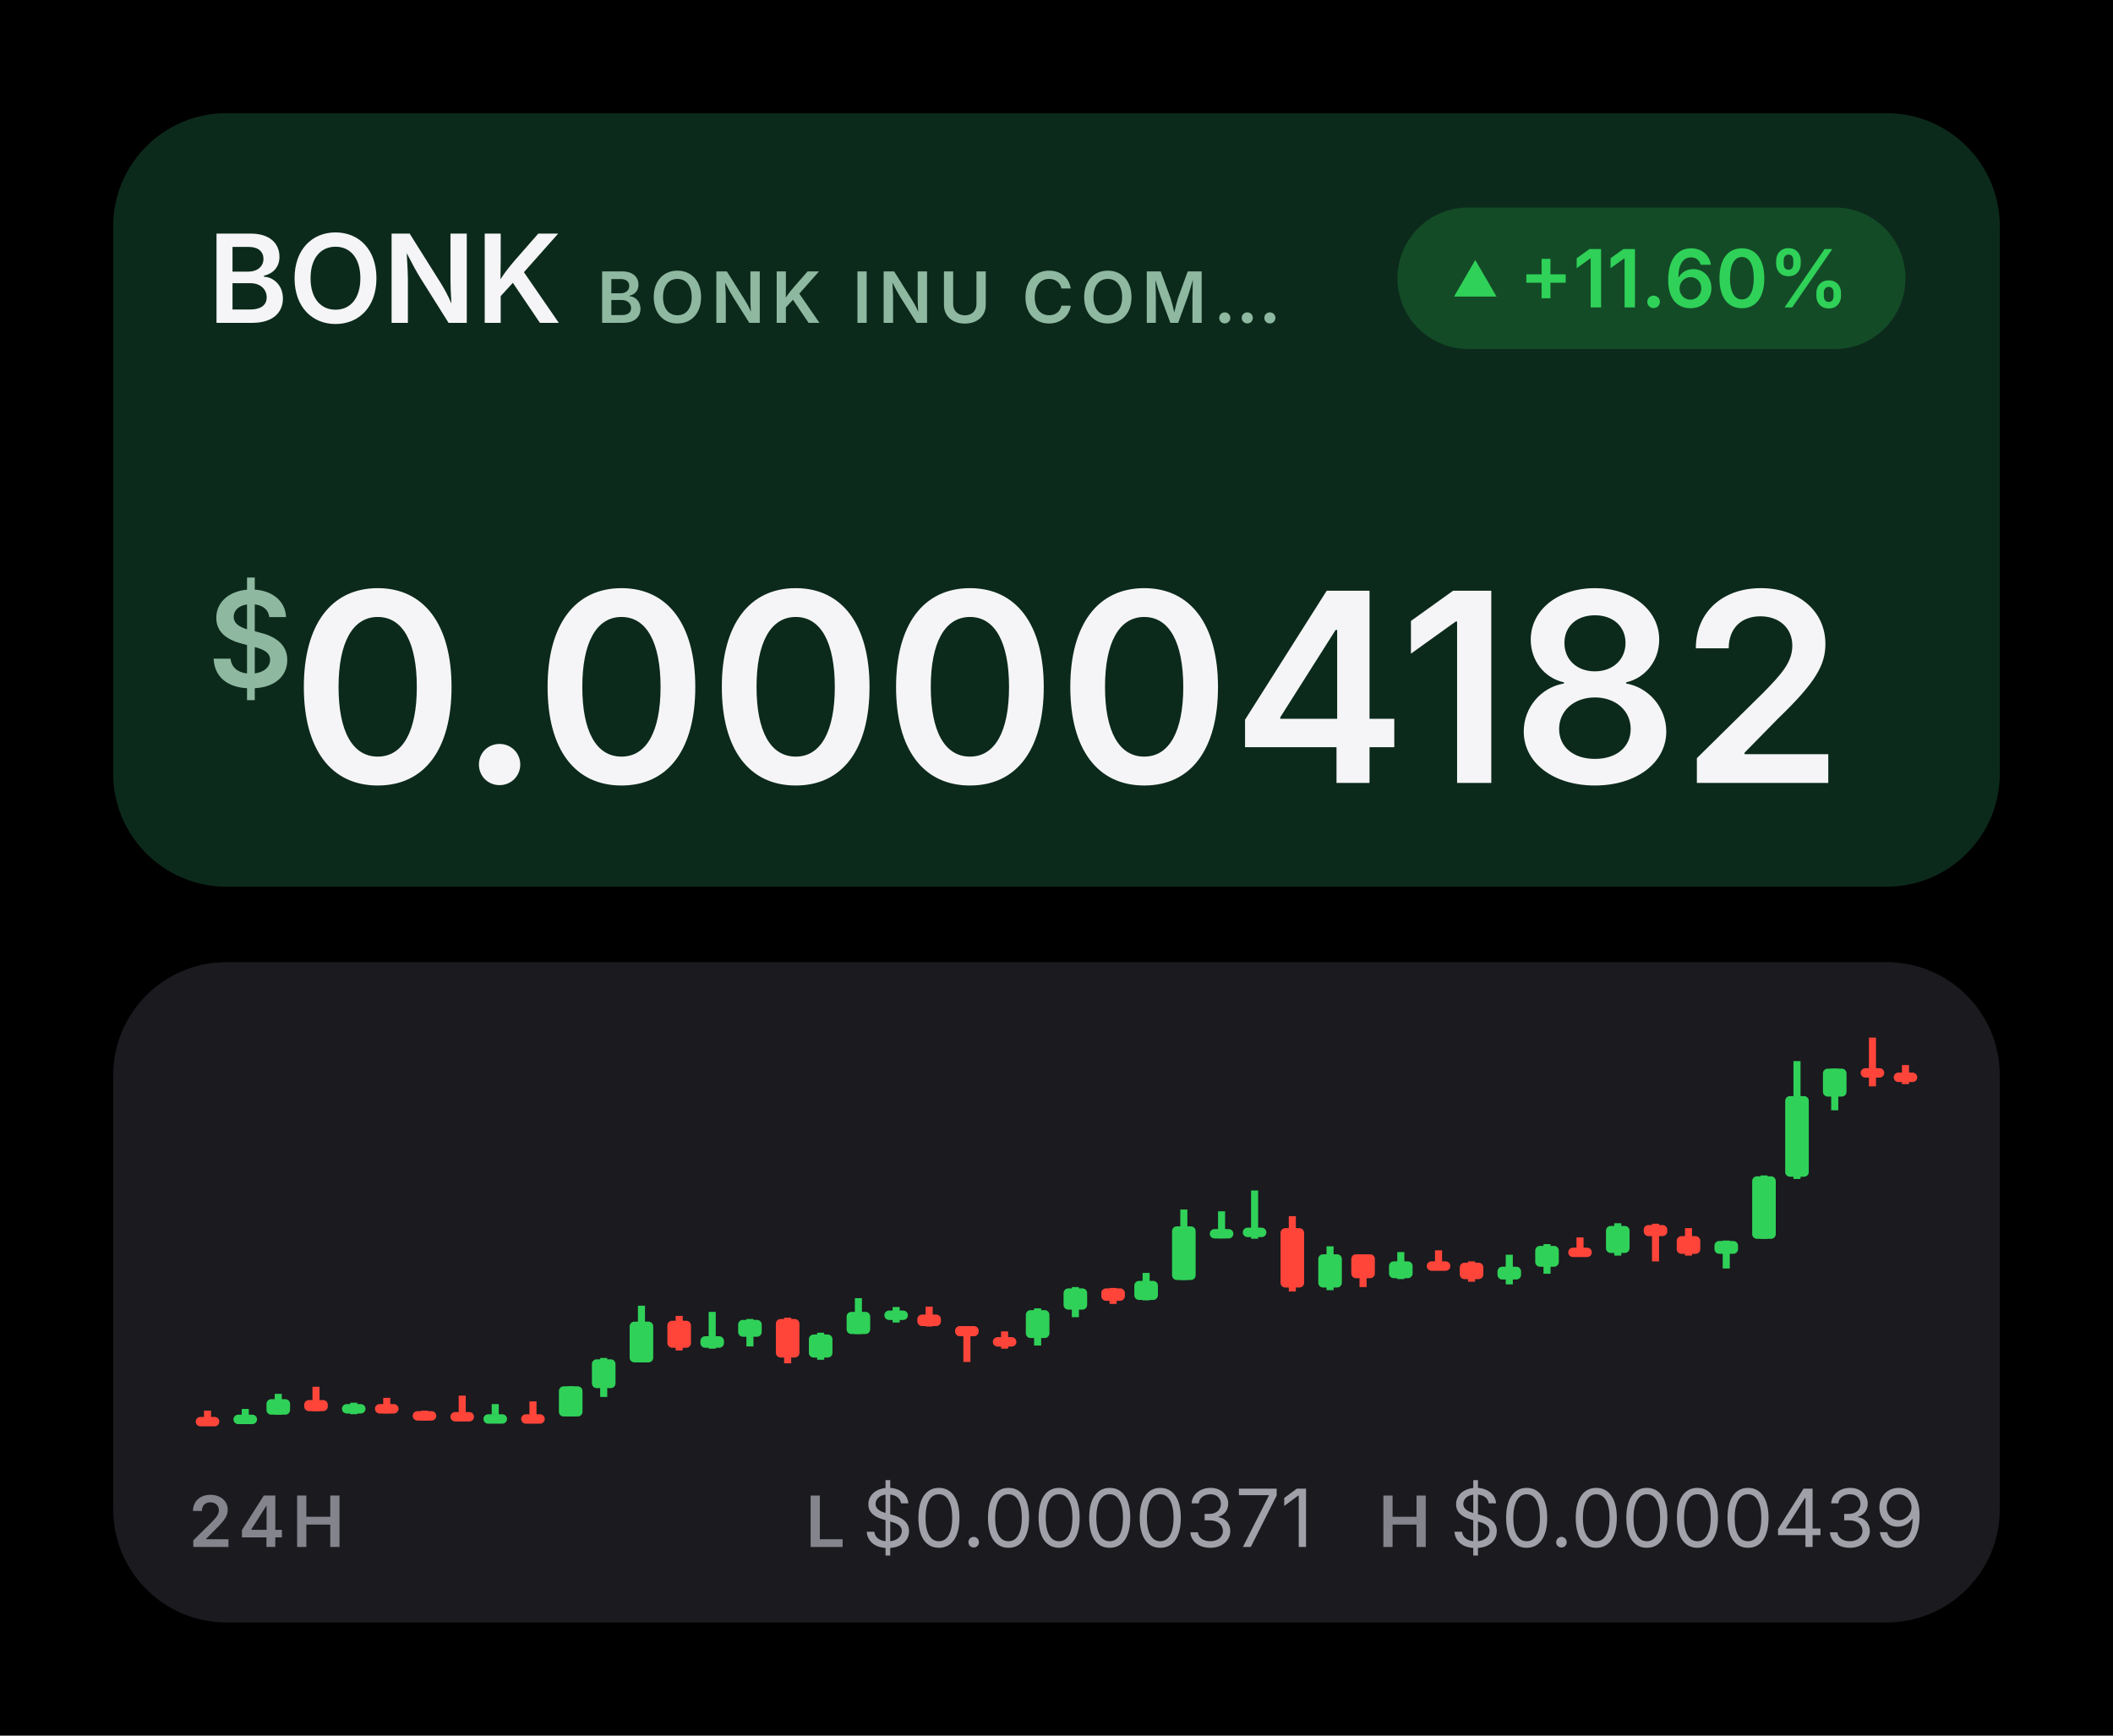
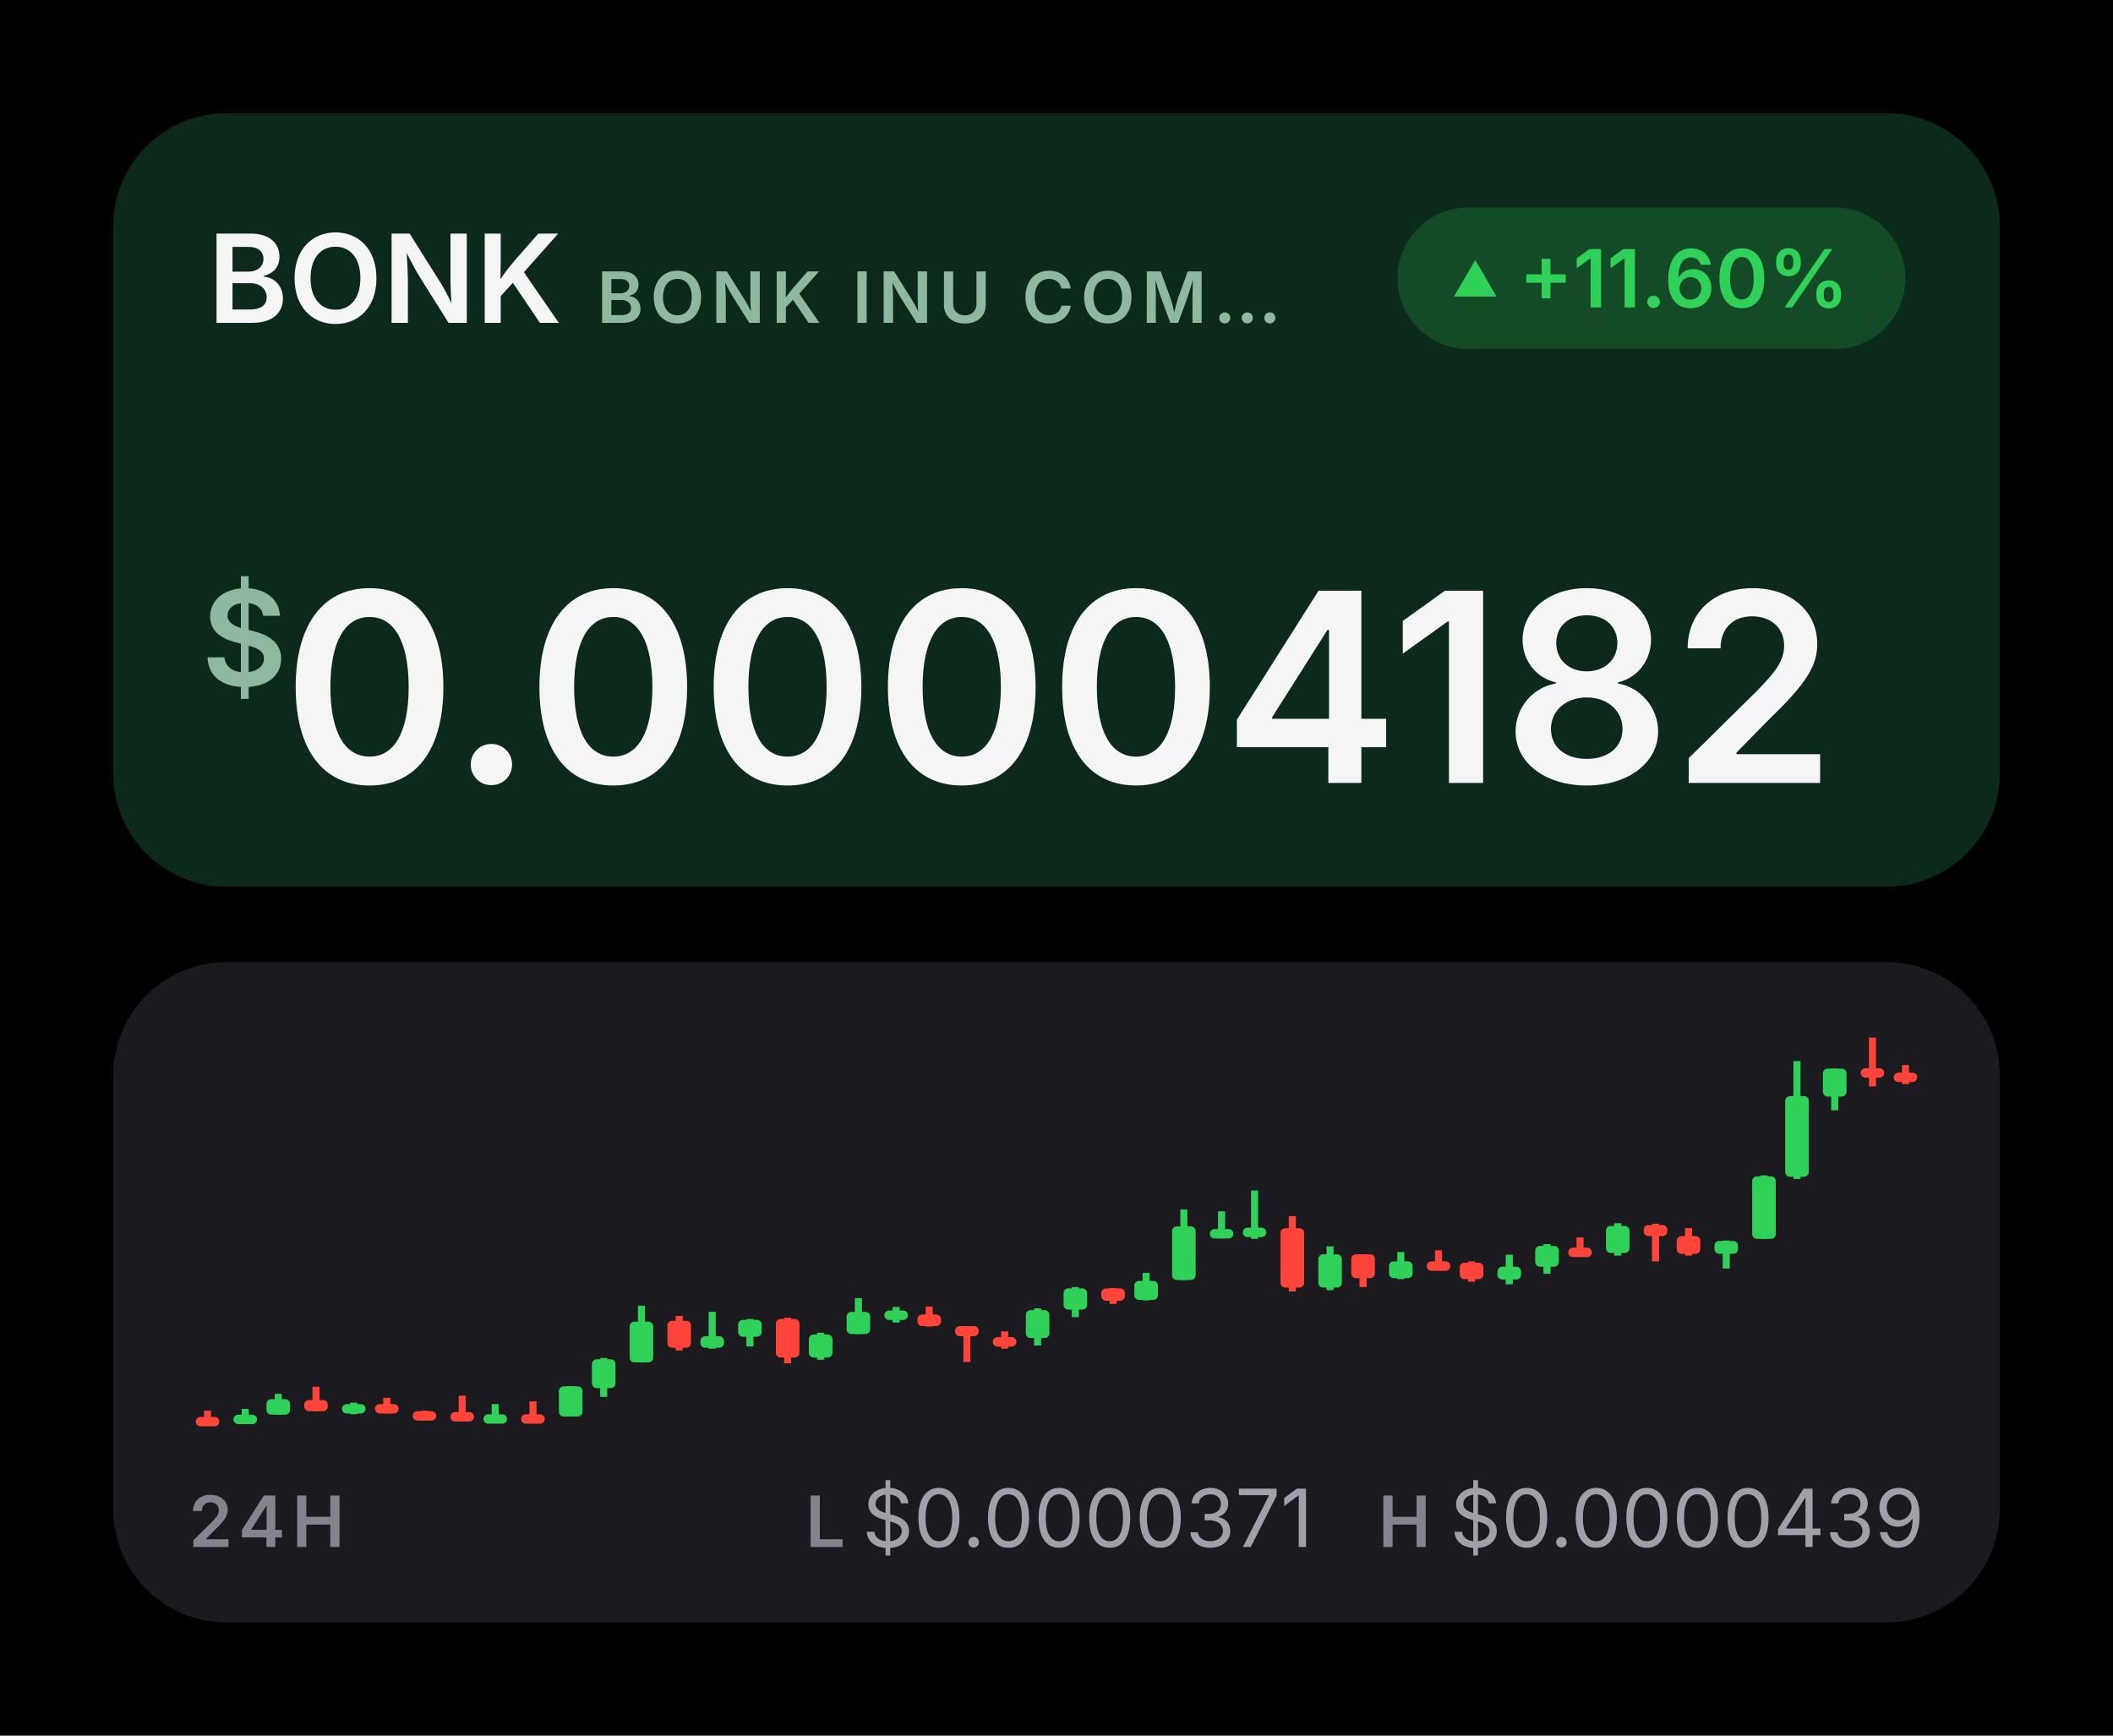
<svg xmlns="http://www.w3.org/2000/svg" width="448" height="368" viewBox="0 0 448 368">
  <rect x="0.00" y="0.00" width="448.00" height="368.00" fill="#000000" />
  <rect x="24.00" y="24.00" width="400.00" height="164.00" rx="24.00" fill="#0c2a1b" />
  <rect x="296.29" y="44.00" width="107.71" height="30.00" rx="15.00" fill="#30d158" fill-opacity="0.200" />
  <path d="M308.29 62.87L312.79 55.13L317.29 62.87Z" fill="#30d158" />
  <text x="392.00" y="65.18" font-family="Inter" font-size="17.00" font-weight="600" fill="#30d158" text-anchor="end">+11.60%</text>
  <text x="44.00" y="68.45" font-family="Inter" font-size="26.00" font-weight="600" fill="#f5f5f7" text-anchor="start">BONK</text>
  <text x="126.57" y="68.45" font-family="Inter" font-size="15.00" font-weight="600" fill="#8fb8a1" text-anchor="start" letter-spacing="1.40">BONK INU COM…</text>
-   <text x="44.00" y="145.64" font-family="Inter" font-size="28.00" font-weight="600" fill="#8fb8a1" text-anchor="start">$</text>
-   <text x="61.61" y="166.00" font-family="Inter" font-size="56.00" font-weight="600" fill="#f5f5f7" text-anchor="start">0.00004182</text>
+   <text x="42.70" y="145.36" font-family="Inter" font-size="28.00" font-weight="600" fill="#8fb8a1" text-anchor="start">$</text>
+   <text x="59.88" y="166.00" font-family="Inter" font-size="56.00" font-weight="600" fill="#f5f5f7" text-anchor="start">0.00004182</text>
  <rect x="24.00" y="204.00" width="400.00" height="140.00" rx="24.00" fill="#1a1a1f" />
  <text x="40.00" y="328.00" font-family="Inter" font-size="15.00" font-weight="600" fill="#84848d" text-anchor="start" letter-spacing="1.40">24H</text>
  <text x="408.00" y="328.00" font-family="Inter" font-size="17.00" font-weight="400" fill="#a0a0a8" text-anchor="end">$0.0000439</text>
  <text x="303.39" y="328.00" font-family="Inter" font-size="15.00" font-weight="600" fill="#84848d" text-anchor="end">H</text>
  <text x="278.40" y="328.00" font-family="Inter" font-size="17.00" font-weight="400" fill="#a0a0a8" text-anchor="end">$0.0000371</text>
  <text x="179.26" y="328.00" font-family="Inter" font-size="15.00" font-weight="600" fill="#84848d" text-anchor="end">L</text>
  <rect x="43.25" y="299.10" width="1.50" height="2.35" fill="#ff453a" />
  <rect x="41.50" y="300.42" width="5.00" height="2.00" rx="1.00" fill="#ff453a" />
  <rect x="51.25" y="298.73" width="1.50" height="2.91" fill="#30d158" />
  <rect x="49.50" y="299.95" width="5.00" height="2.00" rx="1.00" fill="#30d158" />
  <rect x="58.25" y="295.53" width="1.50" height="4.42" fill="#30d158" />
  <rect x="56.50" y="296.66" width="5.00" height="3.29" rx="1.00" fill="#30d158" />
  <rect x="66.25" y="294.03" width="1.50" height="5.17" fill="#ff453a" />
  <rect x="64.50" y="296.85" width="5.00" height="2.35" rx="1.00" fill="#ff453a" />
  <rect x="74.25" y="297.41" width="1.50" height="2.44" fill="#30d158" />
  <rect x="72.50" y="297.70" width="5.00" height="2.00" rx="1.00" fill="#30d158" />
  <rect x="81.25" y="296.38" width="1.50" height="3.29" fill="#ff453a" />
  <rect x="79.50" y="297.70" width="5.00" height="2.00" rx="1.00" fill="#ff453a" />
  <rect x="89.25" y="299.10" width="1.50" height="2.07" fill="#ff453a" />
  <rect x="87.50" y="299.20" width="5.00" height="2.00" rx="1.00" fill="#ff453a" />
  <rect x="97.25" y="295.91" width="1.50" height="5.26" fill="#ff453a" />
  <rect x="95.50" y="299.39" width="5.00" height="2.00" rx="1.00" fill="#ff453a" />
  <rect x="104.25" y="297.70" width="1.50" height="2.25" fill="#30d158" />
  <rect x="102.50" y="299.86" width="5.00" height="2.00" rx="1.00" fill="#30d158" />
  <rect x="112.25" y="297.13" width="1.50" height="3.19" fill="#ff453a" />
  <rect x="110.50" y="299.86" width="5.00" height="2.00" rx="1.00" fill="#ff453a" />
  <rect x="120.25" y="293.94" width="1.50" height="6.39" fill="#30d158" />
  <rect x="118.50" y="293.94" width="5.00" height="6.39" rx="1.00" fill="#30d158" />
  <rect x="127.25" y="287.92" width="1.50" height="8.27" fill="#30d158" />
  <rect x="125.50" y="288.21" width="5.00" height="6.11" rx="1.00" fill="#30d158" />
  <rect x="135.25" y="276.84" width="1.50" height="12.03" fill="#30d158" />
  <rect x="133.50" y="280.22" width="5.00" height="8.64" rx="1.00" fill="#30d158" />
  <rect x="143.25" y="279.00" width="1.50" height="7.33" fill="#ff453a" />
  <rect x="141.50" y="280.03" width="5.00" height="5.73" rx="1.00" fill="#ff453a" />
  <rect x="150.25" y="278.15" width="1.50" height="7.80" fill="#30d158" />
  <rect x="148.50" y="283.32" width="5.00" height="2.44" rx="1.00" fill="#30d158" />
  <rect x="158.25" y="279.66" width="1.50" height="5.82" fill="#30d158" />
  <rect x="156.50" y="279.85" width="5.00" height="3.57" rx="1.00" fill="#30d158" />
  <rect x="166.25" y="279.38" width="1.50" height="9.68" fill="#ff453a" />
  <rect x="164.50" y="279.66" width="5.00" height="8.17" rx="1.00" fill="#ff453a" />
  <rect x="173.25" y="282.57" width="1.50" height="5.73" fill="#30d158" />
  <rect x="171.50" y="282.95" width="5.00" height="4.89" rx="1.00" fill="#30d158" />
  <rect x="181.25" y="275.24" width="1.50" height="7.61" fill="#30d158" />
  <rect x="179.50" y="278.15" width="5.00" height="4.70" rx="1.00" fill="#30d158" />
  <rect x="189.25" y="277.12" width="1.50" height="3.29" fill="#30d158" />
  <rect x="187.50" y="277.87" width="5.00" height="2.00" rx="1.00" fill="#30d158" />
  <rect x="196.25" y="277.03" width="1.50" height="4.23" fill="#ff453a" />
  <rect x="194.50" y="278.72" width="5.00" height="2.44" rx="1.00" fill="#ff453a" />
  <rect x="204.25" y="281.16" width="1.50" height="7.61" fill="#ff453a" />
  <rect x="202.50" y="281.16" width="5.00" height="2.16" rx="1.00" fill="#ff453a" />
  <rect x="212.25" y="282.29" width="1.50" height="3.66" fill="#ff453a" />
  <rect x="210.50" y="283.51" width="5.00" height="2.00" rx="1.00" fill="#ff453a" />
  <rect x="219.25" y="277.40" width="1.50" height="7.89" fill="#30d158" />
  <rect x="217.50" y="277.78" width="5.00" height="5.92" rx="1.00" fill="#30d158" />
  <rect x="227.25" y="272.89" width="1.50" height="6.39" fill="#30d158" />
  <rect x="225.50" y="273.17" width="5.00" height="4.51" rx="1.00" fill="#30d158" />
  <rect x="235.25" y="273.08" width="1.50" height="3.38" fill="#ff453a" />
  <rect x="233.50" y="273.17" width="5.00" height="2.63" rx="1.00" fill="#ff453a" />
  <rect x="242.25" y="269.89" width="1.50" height="5.82" fill="#30d158" />
  <rect x="240.50" y="271.58" width="5.00" height="4.04" rx="1.00" fill="#30d158" />
  <rect x="250.25" y="256.45" width="1.50" height="14.94" fill="#30d158" />
  <rect x="248.50" y="260.02" width="5.00" height="11.37" rx="1.00" fill="#30d158" />
  <rect x="258.25" y="256.83" width="1.50" height="5.73" fill="#30d158" />
  <rect x="256.50" y="260.59" width="5.00" height="2.00" rx="1.00" fill="#30d158" />
  <rect x="265.25" y="252.41" width="1.50" height="10.24" fill="#30d158" />
  <rect x="263.50" y="260.30" width="5.00" height="2.00" rx="1.00" fill="#30d158" />
  <rect x="273.25" y="257.86" width="1.50" height="15.97" fill="#ff453a" />
  <rect x="271.50" y="260.40" width="5.00" height="12.59" rx="1.00" fill="#ff453a" />
  <rect x="281.25" y="264.25" width="1.50" height="9.30" fill="#30d158" />
  <rect x="279.50" y="265.94" width="5.00" height="7.05" rx="1.00" fill="#30d158" />
  <rect x="288.25" y="265.94" width="1.50" height="6.95" fill="#ff453a" />
  <rect x="286.50" y="265.94" width="5.00" height="5.07" rx="1.00" fill="#ff453a" />
  <rect x="296.25" y="265.47" width="1.50" height="5.73" fill="#30d158" />
  <rect x="294.50" y="267.44" width="5.00" height="3.57" rx="1.00" fill="#30d158" />
  <rect x="304.25" y="265.10" width="1.50" height="3.01" fill="#ff453a" />
  <rect x="302.50" y="267.44" width="5.00" height="2.00" rx="1.00" fill="#ff453a" />
  <rect x="311.25" y="267.44" width="1.50" height="4.32" fill="#ff453a" />
  <rect x="309.50" y="267.73" width="5.00" height="3.48" rx="1.00" fill="#ff453a" />
  <rect x="319.25" y="266.03" width="1.50" height="6.29" fill="#30d158" />
  <rect x="317.50" y="268.57" width="5.00" height="2.72" rx="1.00" fill="#30d158" />
  <rect x="327.25" y="263.78" width="1.50" height="6.29" fill="#30d158" />
  <rect x="325.50" y="264.16" width="5.00" height="4.42" rx="1.00" fill="#30d158" />
  <rect x="334.25" y="262.37" width="1.50" height="3.95" fill="#ff453a" />
  <rect x="332.50" y="264.53" width="5.00" height="2.00" rx="1.00" fill="#ff453a" />
  <rect x="342.25" y="259.36" width="1.50" height="6.86" fill="#30d158" />
  <rect x="340.50" y="259.93" width="5.00" height="5.73" rx="1.00" fill="#30d158" />
  <rect x="350.25" y="259.46" width="1.50" height="7.99" fill="#ff453a" />
  <rect x="348.50" y="259.74" width="5.00" height="2.35" rx="1.00" fill="#ff453a" />
  <rect x="357.25" y="260.40" width="1.50" height="5.82" fill="#ff453a" />
  <rect x="355.50" y="262.09" width="5.00" height="3.76" rx="1.00" fill="#ff453a" />
  <rect x="365.25" y="263.03" width="1.50" height="5.92" fill="#30d158" />
  <rect x="363.50" y="263.12" width="5.00" height="2.72" rx="1.00" fill="#30d158" />
  <rect x="373.25" y="249.22" width="1.50" height="13.43" fill="#30d158" />
  <rect x="371.50" y="249.41" width="5.00" height="13.25" rx="1.00" fill="#30d158" />
  <rect x="380.25" y="224.98" width="1.50" height="24.99" fill="#30d158" />
  <rect x="378.50" y="232.40" width="5.00" height="17.10" rx="1.00" fill="#30d158" />
  <rect x="388.25" y="226.58" width="1.50" height="8.83" fill="#30d158" />
  <rect x="386.50" y="226.58" width="5.00" height="5.92" rx="1.00" fill="#30d158" />
  <rect x="396.25" y="220.00" width="1.50" height="10.33" fill="#ff453a" />
  <rect x="394.50" y="226.48" width="5.00" height="2.00" rx="1.00" fill="#ff453a" />
  <rect x="403.25" y="225.82" width="1.50" height="4.04" fill="#ff453a" />
  <rect x="401.50" y="227.42" width="5.00" height="2.00" rx="1.00" fill="#ff453a" />
</svg>
